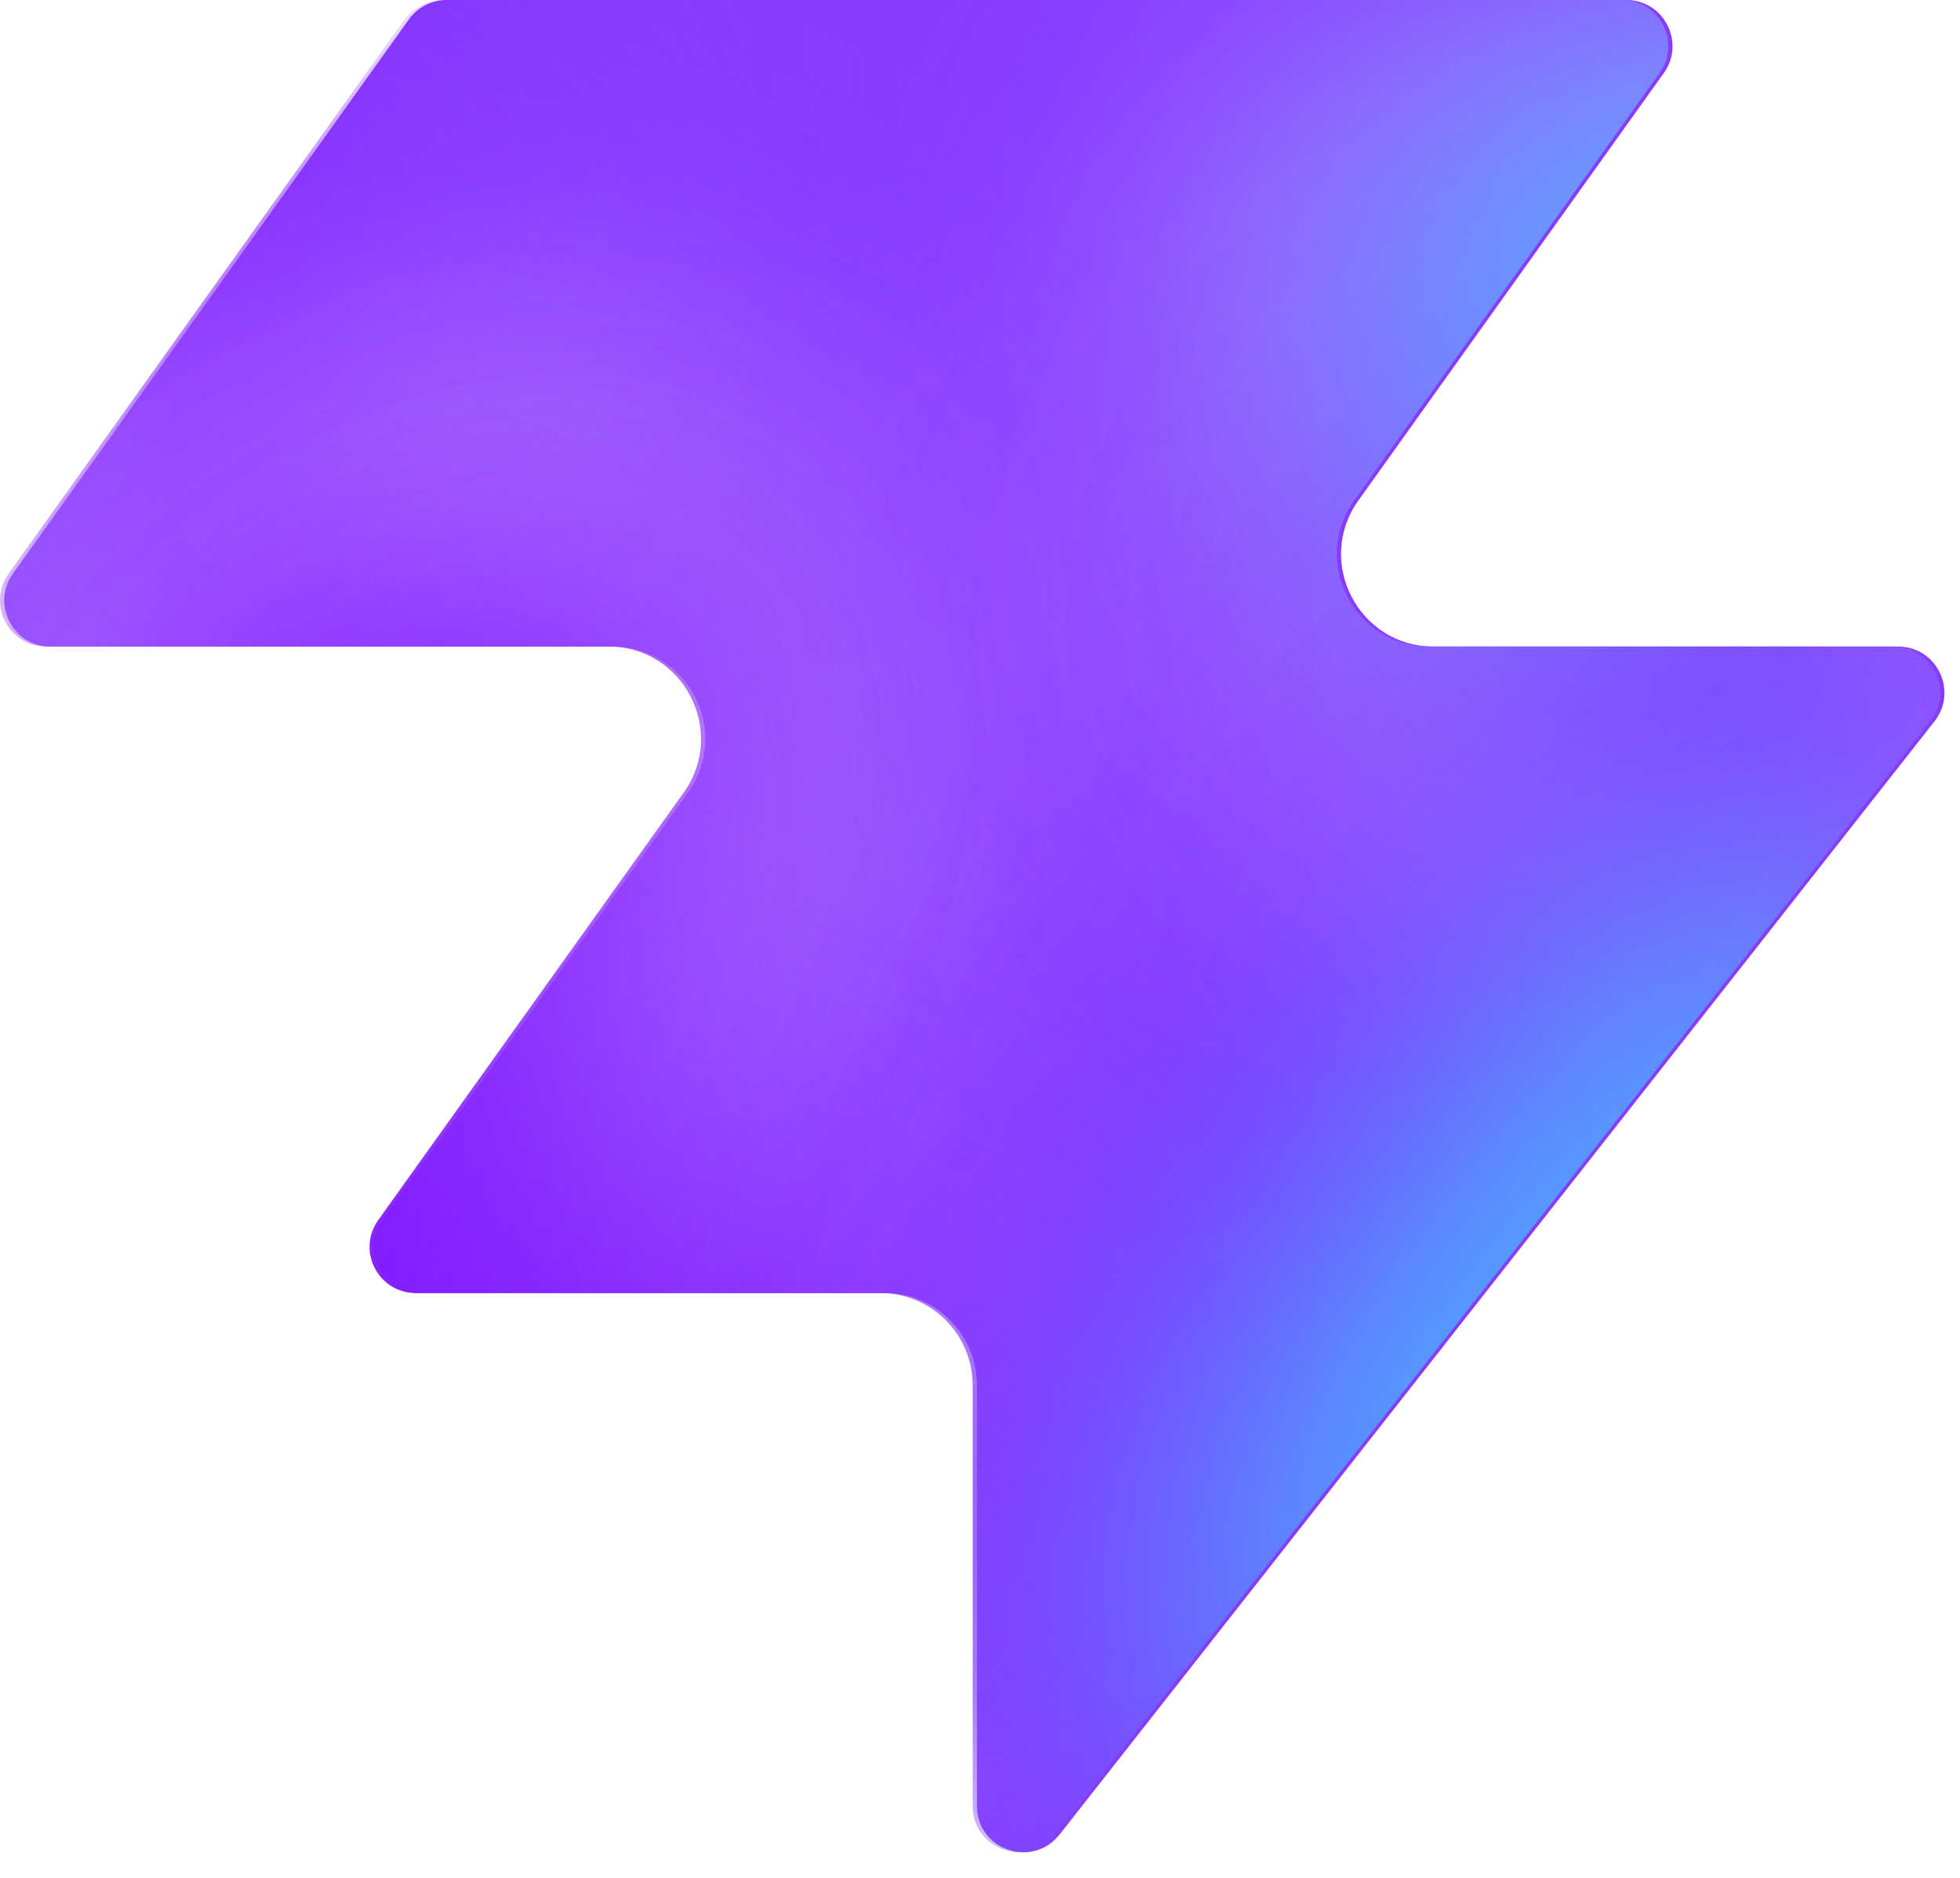
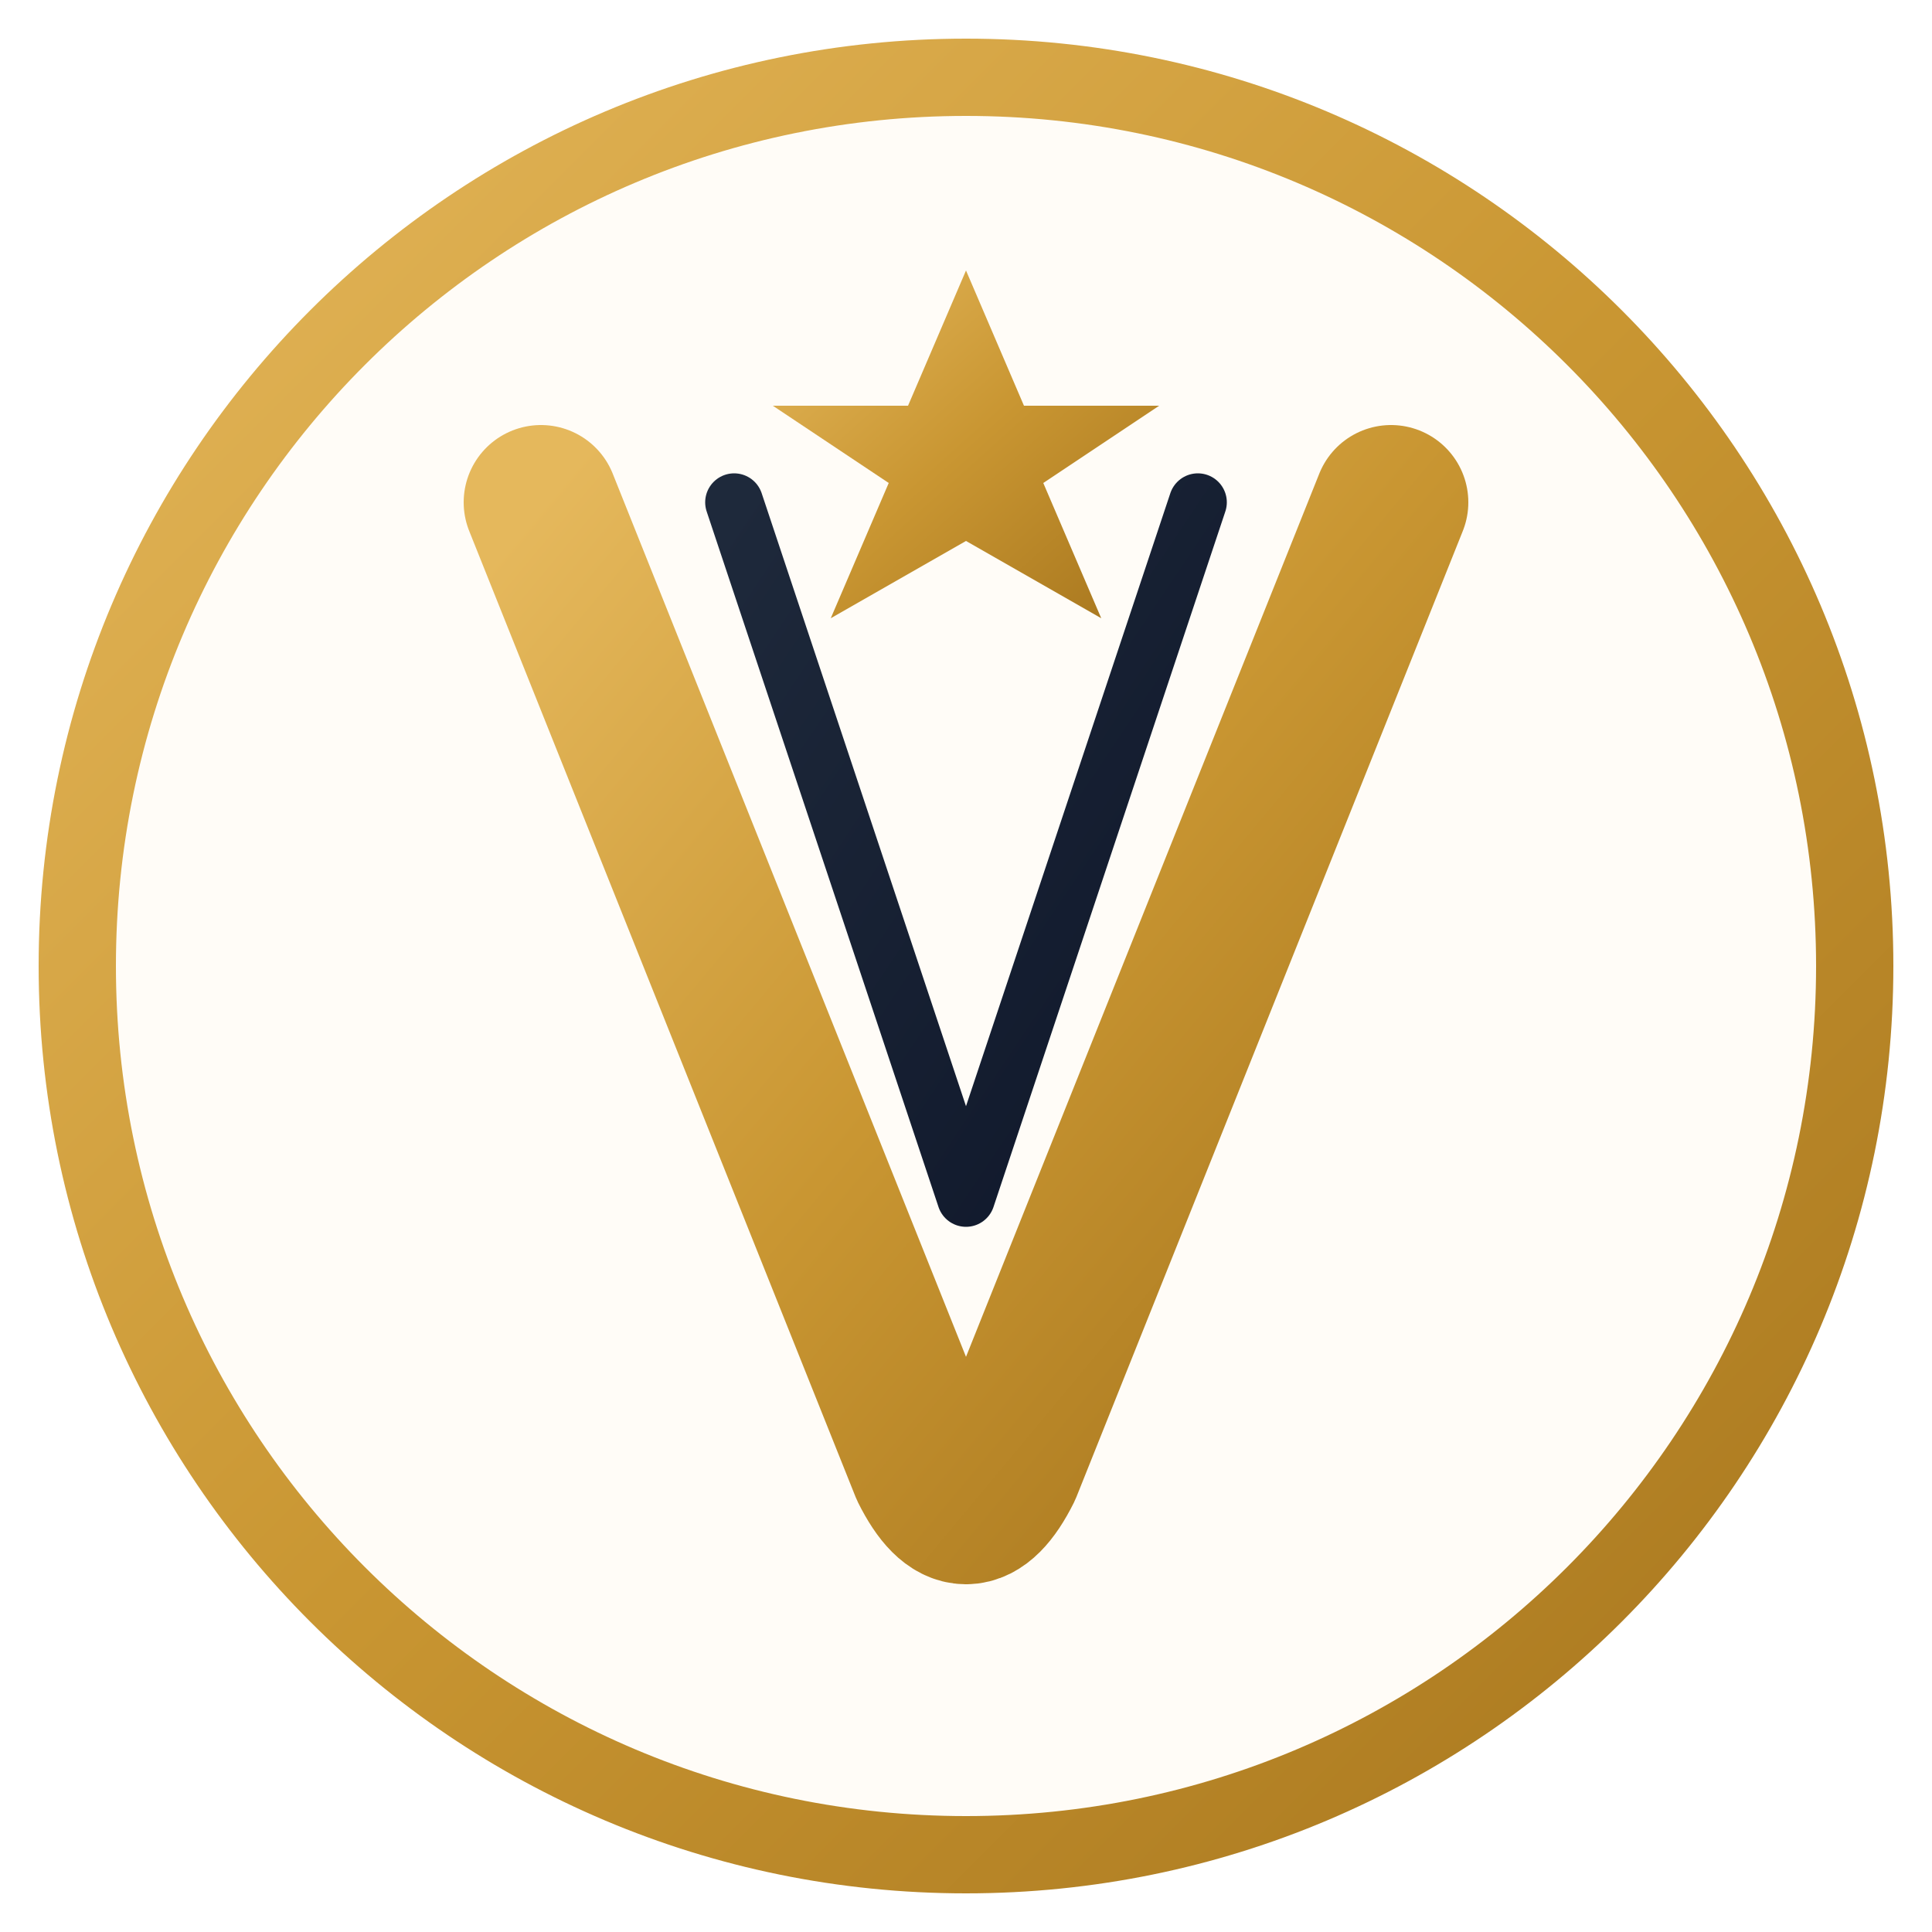
- <svg xmlns="http://www.w3.org/2000/svg" width="48" height="46" fill="none" viewBox="0 0 48 46">
-   <path fill="#863bff" d="M25.946 44.938c-.664.845-2.021.375-2.021-.698V33.937a2.26 2.26 0 0 0-2.262-2.262H10.287c-.92 0-1.456-1.04-.92-1.788l7.48-10.471c1.07-1.497 0-3.578-1.842-3.578H1.237c-.92 0-1.456-1.04-.92-1.788L10.013.474c.214-.297.556-.474.92-.474h28.894c.92 0 1.456 1.04.92 1.788l-7.48 10.471c-1.07 1.498 0 3.579 1.842 3.579h11.377c.943 0 1.473 1.088.89 1.83L25.947 44.94z" style="fill:#863bff;fill:color(display-p3 .525 .23 1);fill-opacity:1" />
-   <mask id="a" width="48" height="46" x="0" y="0" maskUnits="userSpaceOnUse" style="mask-type:alpha">
-     <path fill="#000" d="M25.842 44.938c-.664.844-2.021.375-2.021-.698V33.937a2.26 2.26 0 0 0-2.262-2.262H10.183c-.92 0-1.456-1.04-.92-1.788l7.48-10.471c1.07-1.498 0-3.579-1.842-3.579H1.133c-.92 0-1.456-1.04-.92-1.787L9.91.473c.214-.297.556-.474.92-.474h28.894c.92 0 1.456 1.04.92 1.788l-7.48 10.471c-1.07 1.498 0 3.578 1.842 3.578h11.377c.943 0 1.473 1.088.89 1.832L25.843 44.94z" style="fill:#000;fill-opacity:1" />
-   </mask>
-   <g mask="url(#a)">
-     <g filter="url(#b)">
-       <ellipse cx="5.508" cy="14.704" fill="#ede6ff" rx="5.508" ry="14.704" style="fill:#ede6ff;fill:color(display-p3 .927 .903 1);fill-opacity:1" transform="matrix(.00324 1 1 -.00324 -4.47 31.516)" />
-     </g>
-     <g filter="url(#c)">
-       <ellipse cx="10.399" cy="29.851" fill="#ede6ff" rx="10.399" ry="29.851" style="fill:#ede6ff;fill:color(display-p3 .927 .903 1);fill-opacity:1" transform="matrix(.00324 1 1 -.00324 -39.328 7.883)" />
-     </g>
-     <g filter="url(#d)">
-       <ellipse cx="5.508" cy="30.487" fill="#7e14ff" rx="5.508" ry="30.487" style="fill:#7e14ff;fill:color(display-p3 .492 .077 1);fill-opacity:1" transform="rotate(89.814 -25.913 -14.639)scale(1 -1)" />
-     </g>
-     <g filter="url(#e)">
-       <ellipse cx="5.508" cy="30.599" fill="#7e14ff" rx="5.508" ry="30.599" style="fill:#7e14ff;fill:color(display-p3 .492 .077 1);fill-opacity:1" transform="rotate(89.814 -32.644 -3.334)scale(1 -1)" />
-     </g>
-     <g filter="url(#f)">
-       <ellipse cx="5.508" cy="30.599" fill="#7e14ff" rx="5.508" ry="30.599" style="fill:#7e14ff;fill:color(display-p3 .492 .077 1);fill-opacity:1" transform="matrix(.00324 1 1 -.00324 -34.34 30.47)" />
-     </g>
-     <g filter="url(#g)">
-       <ellipse cx="14.072" cy="22.078" fill="#ede6ff" rx="14.072" ry="22.078" style="fill:#ede6ff;fill:color(display-p3 .927 .903 1);fill-opacity:1" transform="rotate(93.35 24.506 48.493)scale(-1 1)" />
-     </g>
-     <g filter="url(#h)">
-       <ellipse cx="3.47" cy="21.501" fill="#7e14ff" rx="3.47" ry="21.501" style="fill:#7e14ff;fill:color(display-p3 .492 .077 1);fill-opacity:1" transform="rotate(89.009 28.708 47.59)scale(-1 1)" />
-     </g>
-     <g filter="url(#i)">
-       <ellipse cx="3.47" cy="21.501" fill="#7e14ff" rx="3.47" ry="21.501" style="fill:#7e14ff;fill:color(display-p3 .492 .077 1);fill-opacity:1" transform="rotate(89.009 28.708 47.59)scale(-1 1)" />
-     </g>
-     <g filter="url(#j)">
-       <ellipse cx=".387" cy="8.972" fill="#7e14ff" rx="4.407" ry="29.108" style="fill:#7e14ff;fill:color(display-p3 .492 .077 1);fill-opacity:1" transform="rotate(39.51 .387 8.972)" />
-     </g>
-     <g filter="url(#k)">
-       <ellipse cx="47.523" cy="-6.092" fill="#7e14ff" rx="4.407" ry="29.108" style="fill:#7e14ff;fill:color(display-p3 .492 .077 1);fill-opacity:1" transform="rotate(37.892 47.523 -6.092)" />
-     </g>
-     <g filter="url(#l)">
-       <ellipse cx="41.412" cy="6.333" fill="#47bfff" rx="5.971" ry="9.665" style="fill:#47bfff;fill:color(display-p3 .28 .748 1);fill-opacity:1" transform="rotate(37.892 41.412 6.333)" />
-     </g>
-     <g filter="url(#m)">
-       <ellipse cx="-1.879" cy="38.332" fill="#7e14ff" rx="4.407" ry="29.108" style="fill:#7e14ff;fill:color(display-p3 .492 .077 1);fill-opacity:1" transform="rotate(37.892 -1.88 38.332)" />
-     </g>
-     <g filter="url(#n)">
-       <ellipse cx="-1.879" cy="38.332" fill="#7e14ff" rx="4.407" ry="29.108" style="fill:#7e14ff;fill:color(display-p3 .492 .077 1);fill-opacity:1" transform="rotate(37.892 -1.88 38.332)" />
-     </g>
-     <g filter="url(#o)">
-       <ellipse cx="35.651" cy="29.907" fill="#7e14ff" rx="4.407" ry="29.108" style="fill:#7e14ff;fill:color(display-p3 .492 .077 1);fill-opacity:1" transform="rotate(37.892 35.651 29.907)" />
-     </g>
-     <g filter="url(#p)">
-       <ellipse cx="38.418" cy="32.4" fill="#47bfff" rx="5.971" ry="15.297" style="fill:#47bfff;fill:color(display-p3 .28 .748 1);fill-opacity:1" transform="rotate(37.892 38.418 32.4)" />
-     </g>
-   </g>
+ <svg xmlns="http://www.w3.org/2000/svg" viewBox="0 0 100 100" width="100%" height="100%">
  <defs>
-     <filter id="b" width="60.045" height="41.654" x="-19.77" y="16.149" color-interpolation-filters="sRGB" filterUnits="userSpaceOnUse">
-       <feFlood flood-opacity="0" result="BackgroundImageFix" />
-       <feBlend in="SourceGraphic" in2="BackgroundImageFix" result="shape" />
-       <feGaussianBlur result="effect1_foregroundBlur_2002_17158" stdDeviation="7.659" />
-     </filter>
-     <filter id="c" width="90.34" height="51.437" x="-54.613" y="-7.533" color-interpolation-filters="sRGB" filterUnits="userSpaceOnUse">
-       <feFlood flood-opacity="0" result="BackgroundImageFix" />
-       <feBlend in="SourceGraphic" in2="BackgroundImageFix" result="shape" />
-       <feGaussianBlur result="effect1_foregroundBlur_2002_17158" stdDeviation="7.659" />
-     </filter>
-     <filter id="d" width="79.355" height="29.4" x="-49.64" y="2.03" color-interpolation-filters="sRGB" filterUnits="userSpaceOnUse">
-       <feFlood flood-opacity="0" result="BackgroundImageFix" />
-       <feBlend in="SourceGraphic" in2="BackgroundImageFix" result="shape" />
-       <feGaussianBlur result="effect1_foregroundBlur_2002_17158" stdDeviation="4.596" />
-     </filter>
-     <filter id="e" width="79.579" height="29.4" x="-45.045" y="20.029" color-interpolation-filters="sRGB" filterUnits="userSpaceOnUse">
-       <feFlood flood-opacity="0" result="BackgroundImageFix" />
-       <feBlend in="SourceGraphic" in2="BackgroundImageFix" result="shape" />
-       <feGaussianBlur result="effect1_foregroundBlur_2002_17158" stdDeviation="4.596" />
-     </filter>
-     <filter id="f" width="79.579" height="29.4" x="-43.513" y="21.178" color-interpolation-filters="sRGB" filterUnits="userSpaceOnUse">
-       <feFlood flood-opacity="0" result="BackgroundImageFix" />
-       <feBlend in="SourceGraphic" in2="BackgroundImageFix" result="shape" />
-       <feGaussianBlur result="effect1_foregroundBlur_2002_17158" stdDeviation="4.596" />
-     </filter>
-     <filter id="g" width="74.749" height="58.852" x="15.756" y="-17.901" color-interpolation-filters="sRGB" filterUnits="userSpaceOnUse">
-       <feFlood flood-opacity="0" result="BackgroundImageFix" />
-       <feBlend in="SourceGraphic" in2="BackgroundImageFix" result="shape" />
-       <feGaussianBlur result="effect1_foregroundBlur_2002_17158" stdDeviation="7.659" />
-     </filter>
-     <filter id="h" width="61.377" height="25.362" x="23.548" y="2.284" color-interpolation-filters="sRGB" filterUnits="userSpaceOnUse">
-       <feFlood flood-opacity="0" result="BackgroundImageFix" />
-       <feBlend in="SourceGraphic" in2="BackgroundImageFix" result="shape" />
-       <feGaussianBlur result="effect1_foregroundBlur_2002_17158" stdDeviation="4.596" />
-     </filter>
-     <filter id="i" width="61.377" height="25.362" x="23.548" y="2.284" color-interpolation-filters="sRGB" filterUnits="userSpaceOnUse">
-       <feFlood flood-opacity="0" result="BackgroundImageFix" />
-       <feBlend in="SourceGraphic" in2="BackgroundImageFix" result="shape" />
-       <feGaussianBlur result="effect1_foregroundBlur_2002_17158" stdDeviation="4.596" />
-     </filter>
-     <filter id="j" width="56.045" height="63.649" x="-27.636" y="-22.853" color-interpolation-filters="sRGB" filterUnits="userSpaceOnUse">
-       <feFlood flood-opacity="0" result="BackgroundImageFix" />
-       <feBlend in="SourceGraphic" in2="BackgroundImageFix" result="shape" />
-       <feGaussianBlur result="effect1_foregroundBlur_2002_17158" stdDeviation="4.596" />
-     </filter>
-     <filter id="k" width="54.814" height="64.646" x="20.116" y="-38.415" color-interpolation-filters="sRGB" filterUnits="userSpaceOnUse">
-       <feFlood flood-opacity="0" result="BackgroundImageFix" />
-       <feBlend in="SourceGraphic" in2="BackgroundImageFix" result="shape" />
-       <feGaussianBlur result="effect1_foregroundBlur_2002_17158" stdDeviation="4.596" />
-     </filter>
-     <filter id="l" width="33.541" height="35.313" x="24.641" y="-11.323" color-interpolation-filters="sRGB" filterUnits="userSpaceOnUse">
-       <feFlood flood-opacity="0" result="BackgroundImageFix" />
-       <feBlend in="SourceGraphic" in2="BackgroundImageFix" result="shape" />
-       <feGaussianBlur result="effect1_foregroundBlur_2002_17158" stdDeviation="4.596" />
-     </filter>
-     <filter id="m" width="54.814" height="64.646" x="-29.286" y="6.009" color-interpolation-filters="sRGB" filterUnits="userSpaceOnUse">
-       <feFlood flood-opacity="0" result="BackgroundImageFix" />
-       <feBlend in="SourceGraphic" in2="BackgroundImageFix" result="shape" />
-       <feGaussianBlur result="effect1_foregroundBlur_2002_17158" stdDeviation="4.596" />
-     </filter>
-     <filter id="n" width="54.814" height="64.646" x="-29.286" y="6.009" color-interpolation-filters="sRGB" filterUnits="userSpaceOnUse">
-       <feFlood flood-opacity="0" result="BackgroundImageFix" />
-       <feBlend in="SourceGraphic" in2="BackgroundImageFix" result="shape" />
-       <feGaussianBlur result="effect1_foregroundBlur_2002_17158" stdDeviation="4.596" />
-     </filter>
-     <filter id="o" width="54.814" height="64.646" x="8.244" y="-2.416" color-interpolation-filters="sRGB" filterUnits="userSpaceOnUse">
-       <feFlood flood-opacity="0" result="BackgroundImageFix" />
-       <feBlend in="SourceGraphic" in2="BackgroundImageFix" result="shape" />
-       <feGaussianBlur result="effect1_foregroundBlur_2002_17158" stdDeviation="4.596" />
-     </filter>
-     <filter id="p" width="39.409" height="43.623" x="18.713" y="10.588" color-interpolation-filters="sRGB" filterUnits="userSpaceOnUse">
-       <feFlood flood-opacity="0" result="BackgroundImageFix" />
-       <feBlend in="SourceGraphic" in2="BackgroundImageFix" result="shape" />
-       <feGaussianBlur result="effect1_foregroundBlur_2002_17158" stdDeviation="4.596" />
-     </filter>
+     <linearGradient id="goldGrad" x1="0%" y1="0%" x2="100%" y2="100%">
+       <stop offset="0%" stop-color="#e5b85c" />
+       <stop offset="50%" stop-color="#c99632" />
+       <stop offset="100%" stop-color="#a6751d" />
+     </linearGradient>
+     <linearGradient id="royalGrad" x1="0%" y1="0%" x2="100%" y2="100%">
+       <stop offset="0%" stop-color="#1e293b" />
+       <stop offset="100%" stop-color="#0f172a" />
+     </linearGradient>
  </defs>
+   <circle cx="50" cy="50" r="46" fill="#fffcf7" stroke="url(#goldGrad)" stroke-width="4" />
+   <path d="M28 26 L48 76 Q50 80 52 76 L72 26" fill="none" stroke="url(#goldGrad)" stroke-width="8" stroke-linecap="round" stroke-linejoin="round" />
+   <path d="M38 26 L50 62 L62 26" fill="none" stroke="url(#royalGrad)" stroke-width="3" stroke-linecap="round" stroke-linejoin="round" />
+   <polygon points="50,14 53,21 60,21 54,25 57,32 50,28 43,32 46,25 40,21 47,21" fill="url(#goldGrad)" />
</svg>
